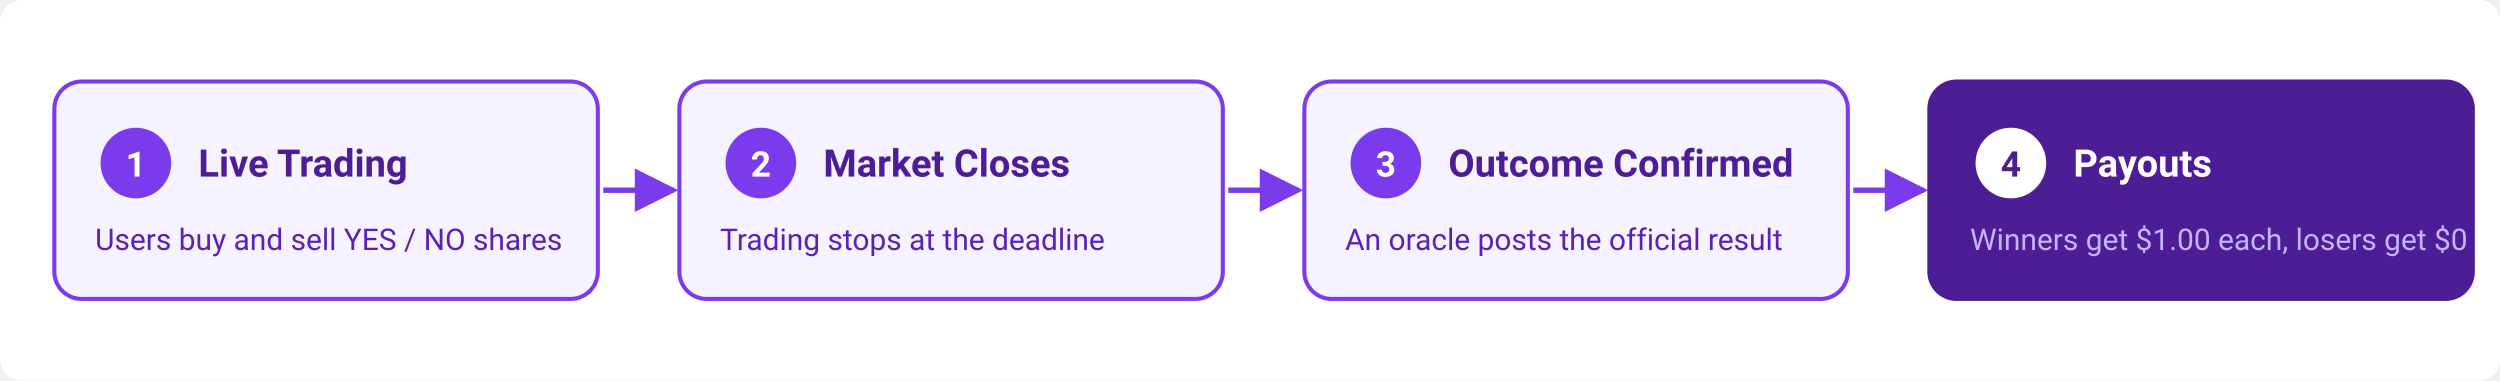
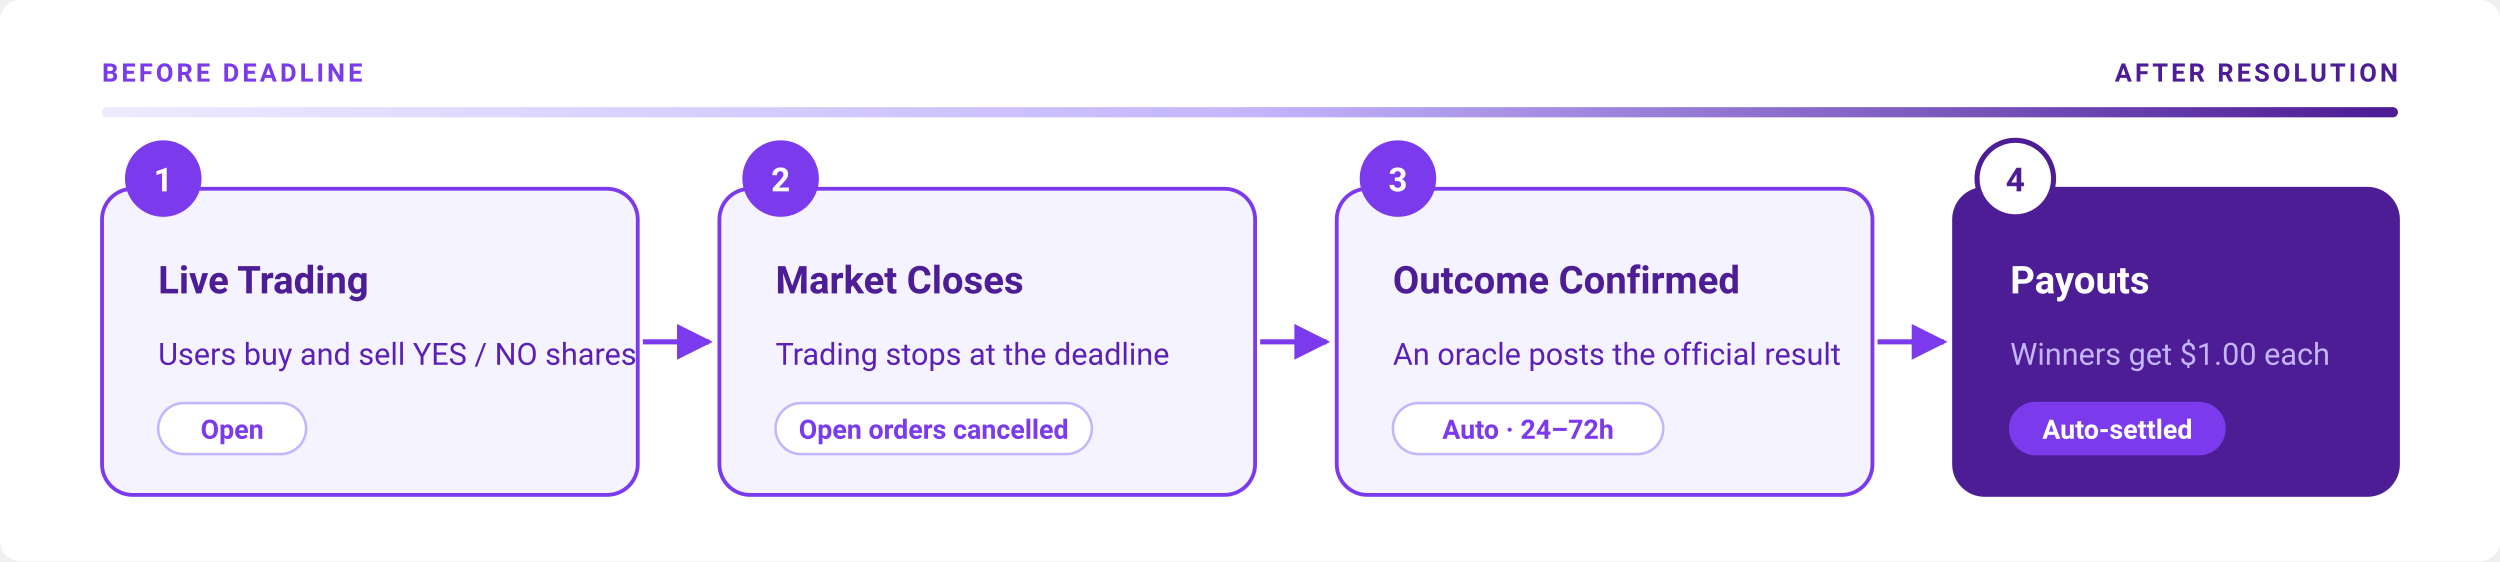
- <svg xmlns="http://www.w3.org/2000/svg" viewBox="0 0 920 140" width="920" style="max-width: 920px; background: transparent; font-family: -apple-system, 'Segoe UI', Roboto, 'Helvetica Neue', Arial, sans-serif;">
-   <rect data-bg="white" x="0" y="0" width="920" height="140" fill="#FFFFFF" rx="8" ry="8" />
+ <svg xmlns="http://www.w3.org/2000/svg" viewBox="0 0 980 220" width="980" style="max-width: 980px; background: transparent; font-family: -apple-system, 'Segoe UI', Roboto, 'Helvetica Neue', Arial, sans-serif;">
+   <rect data-bg="white" x="0" y="0" width="980" height="220" fill="#FFFFFF" rx="8" ry="8" />
  <defs>
-     <marker id="arr-lc" viewBox="0 0 10 10" refX="9" refY="5" markerWidth="8" markerHeight="8" orient="auto">
+     <linearGradient id="lcRail" x1="0%" y1="0%" x2="100%" y2="0%">
+       <stop offset="0%" stop-color="#EDE9FE" />
+       <stop offset="50%" stop-color="#C4B5FD" />
+       <stop offset="100%" stop-color="#4C1D95" />
+     </linearGradient>
+     <marker id="arr-lc" viewBox="0 0 10 10" refX="9" refY="5" markerWidth="7" markerHeight="7" orient="auto">
      <path d="M 0 0 L 10 5 L 0 10 z" fill="#7C3AED" />
    </marker>
  </defs>
-   <rect x="20" y="30" width="200" height="80" rx="10" fill="#F5F3FF" stroke="#7C3AED" stroke-width="1.5" />
-   <circle cx="50" cy="60" r="13" fill="#7C3AED" />
-   <text x="50" y="65" text-anchor="middle" font-size="13" font-weight="700" fill="#FFFFFF">1</text>
-   <text x="73" y="65" font-size="14" font-weight="700" fill="#4C1D95">Live Trading</text>
-   <text x="35" y="92" font-size="11" fill="#5B21B6">Users buy and sell YES / NO shares</text>
-   <line x1="222" y1="70" x2="248" y2="70" stroke="#7C3AED" stroke-width="2" marker-end="url(#arr-lc)" />
-   <rect x="250" y="30" width="200" height="80" rx="10" fill="#F5F3FF" stroke="#7C3AED" stroke-width="1.5" />
-   <circle cx="280" cy="60" r="13" fill="#7C3AED" />
-   <text x="280" y="65" text-anchor="middle" font-size="13" font-weight="700" fill="#FFFFFF">2</text>
-   <text x="303" y="65" font-size="14" font-weight="700" fill="#4C1D95">Market Closes</text>
-   <text x="265" y="92" font-size="11" fill="#5B21B6">Trading stops at the deadline</text>
-   <line x1="452" y1="70" x2="478" y2="70" stroke="#7C3AED" stroke-width="2" marker-end="url(#arr-lc)" />
-   <rect x="480" y="30" width="200" height="80" rx="10" fill="#F5F3FF" stroke="#7C3AED" stroke-width="1.5" />
-   <circle cx="510" cy="60" r="13" fill="#7C3AED" />
-   <text x="510" y="65" text-anchor="middle" font-size="13" font-weight="700" fill="#FFFFFF">3</text>
-   <text x="533" y="65" font-size="14" font-weight="700" fill="#4C1D95">Outcome Confirmed</text>
-   <text x="495" y="92" font-size="11" fill="#5B21B6">An oracle posts the official result</text>
-   <line x1="682" y1="70" x2="708" y2="70" stroke="#7C3AED" stroke-width="2" marker-end="url(#arr-lc)" />
-   <rect x="710" y="30" width="200" height="80" rx="10" fill="#4C1D95" stroke="#4C1D95" stroke-width="1.5" />
-   <circle cx="740" cy="60" r="13" fill="#FFFFFF" />
-   <text x="740" y="65" text-anchor="middle" font-size="13" font-weight="700" fill="#4C1D95">4</text>
-   <text x="763" y="65" font-size="14" font-weight="700" fill="#FFFFFF">Payouts</text>
-   <text x="725" y="92" font-size="11" fill="#C4B5FD">Winners get $1.00 each, losers get $0</text>
+   <text x="40" y="32" font-size="10" font-weight="700" fill="#7C3AED" letter-spacing="1.2">BEFORE DEADLINE</text>
+   <text x="940" y="32" text-anchor="end" font-size="10" font-weight="700" fill="#4C1D95" letter-spacing="1.2">AFTER RESOLUTION</text>
+   <rect x="40" y="42" width="900" height="4" rx="2" fill="url(#lcRail)" />
+   <rect x="40" y="74" width="210" height="120" rx="12" fill="#F5F3FF" stroke="#7C3AED" stroke-width="1.5" />
+   <circle cx="64" cy="70" r="15" fill="#7C3AED" />
+   <text x="64" y="75" text-anchor="middle" font-size="13" font-weight="700" fill="#FFFFFF">1</text>
+   <text x="62" y="115" font-size="15" font-weight="700" fill="#4C1D95">Live Trading</text>
+   <text x="62" y="143" font-size="12" fill="#5B21B6">Users buy and sell YES / NO shares</text>
+   <rect x="62" y="158" width="58" height="20" rx="10" fill="#FFFFFF" stroke="#C4B5FD" stroke-width="1" />
+   <text x="91" y="172" text-anchor="middle" font-size="10.5" font-weight="600" fill="#7C3AED">Open</text>
+   <line x1="252" y1="134" x2="278" y2="134" stroke="#7C3AED" stroke-width="2" marker-end="url(#arr-lc)" />
+   <rect x="282" y="74" width="210" height="120" rx="12" fill="#F5F3FF" stroke="#7C3AED" stroke-width="1.5" />
+   <circle cx="306" cy="70" r="15" fill="#7C3AED" />
+   <text x="306" y="75" text-anchor="middle" font-size="13" font-weight="700" fill="#FFFFFF">2</text>
+   <text x="304" y="115" font-size="15" font-weight="700" fill="#4C1D95">Market Closes</text>
+   <text x="304" y="143" font-size="12" fill="#5B21B6">Trading stops at the deadline</text>
+   <rect x="304" y="158" width="124" height="20" rx="10" fill="#FFFFFF" stroke="#C4B5FD" stroke-width="1" />
+   <text x="366" y="172" text-anchor="middle" font-size="10.5" font-weight="600" fill="#7C3AED">Open orders cancelled</text>
+   <line x1="494" y1="134" x2="520" y2="134" stroke="#7C3AED" stroke-width="2" marker-end="url(#arr-lc)" />
+   <rect x="524" y="74" width="210" height="120" rx="12" fill="#F5F3FF" stroke="#7C3AED" stroke-width="1.5" />
+   <circle cx="548" cy="70" r="15" fill="#7C3AED" />
+   <text x="548" y="75" text-anchor="middle" font-size="13" font-weight="700" fill="#FFFFFF">3</text>
+   <text x="546" y="115" font-size="15" font-weight="700" fill="#4C1D95">Outcome Confirmed</text>
+   <text x="546" y="143" font-size="12" fill="#5B21B6">An oracle posts the official result</text>
+   <rect x="546" y="158" width="106" height="20" rx="10" fill="#FFFFFF" stroke="#C4B5FD" stroke-width="1" />
+   <text x="599" y="172" text-anchor="middle" font-size="10.5" font-weight="600" fill="#7C3AED">Auto · 24–72h</text>
+   <line x1="736" y1="134" x2="762" y2="134" stroke="#7C3AED" stroke-width="2" marker-end="url(#arr-lc)" />
+   <rect x="766" y="74" width="174" height="120" rx="12" fill="#4C1D95" stroke="#4C1D95" stroke-width="1.5" />
+   <circle cx="790" cy="70" r="15" fill="#FFFFFF" stroke="#4C1D95" stroke-width="2" />
+   <text x="790" y="75" text-anchor="middle" font-size="13" font-weight="700" fill="#4C1D95">4</text>
+   <text x="788" y="115" font-size="15" font-weight="700" fill="#FFFFFF">Payouts</text>
+   <text x="788" y="143" font-size="12" fill="#C4B5FD">Winners get $1.00 each</text>
+   <rect x="788" y="158" width="84" height="20" rx="10" fill="#7C3AED" stroke="#7C3AED" stroke-width="1" />
+   <text x="830" y="172" text-anchor="middle" font-size="10.5" font-weight="600" fill="#FFFFFF">Auto-settled</text>
</svg>
